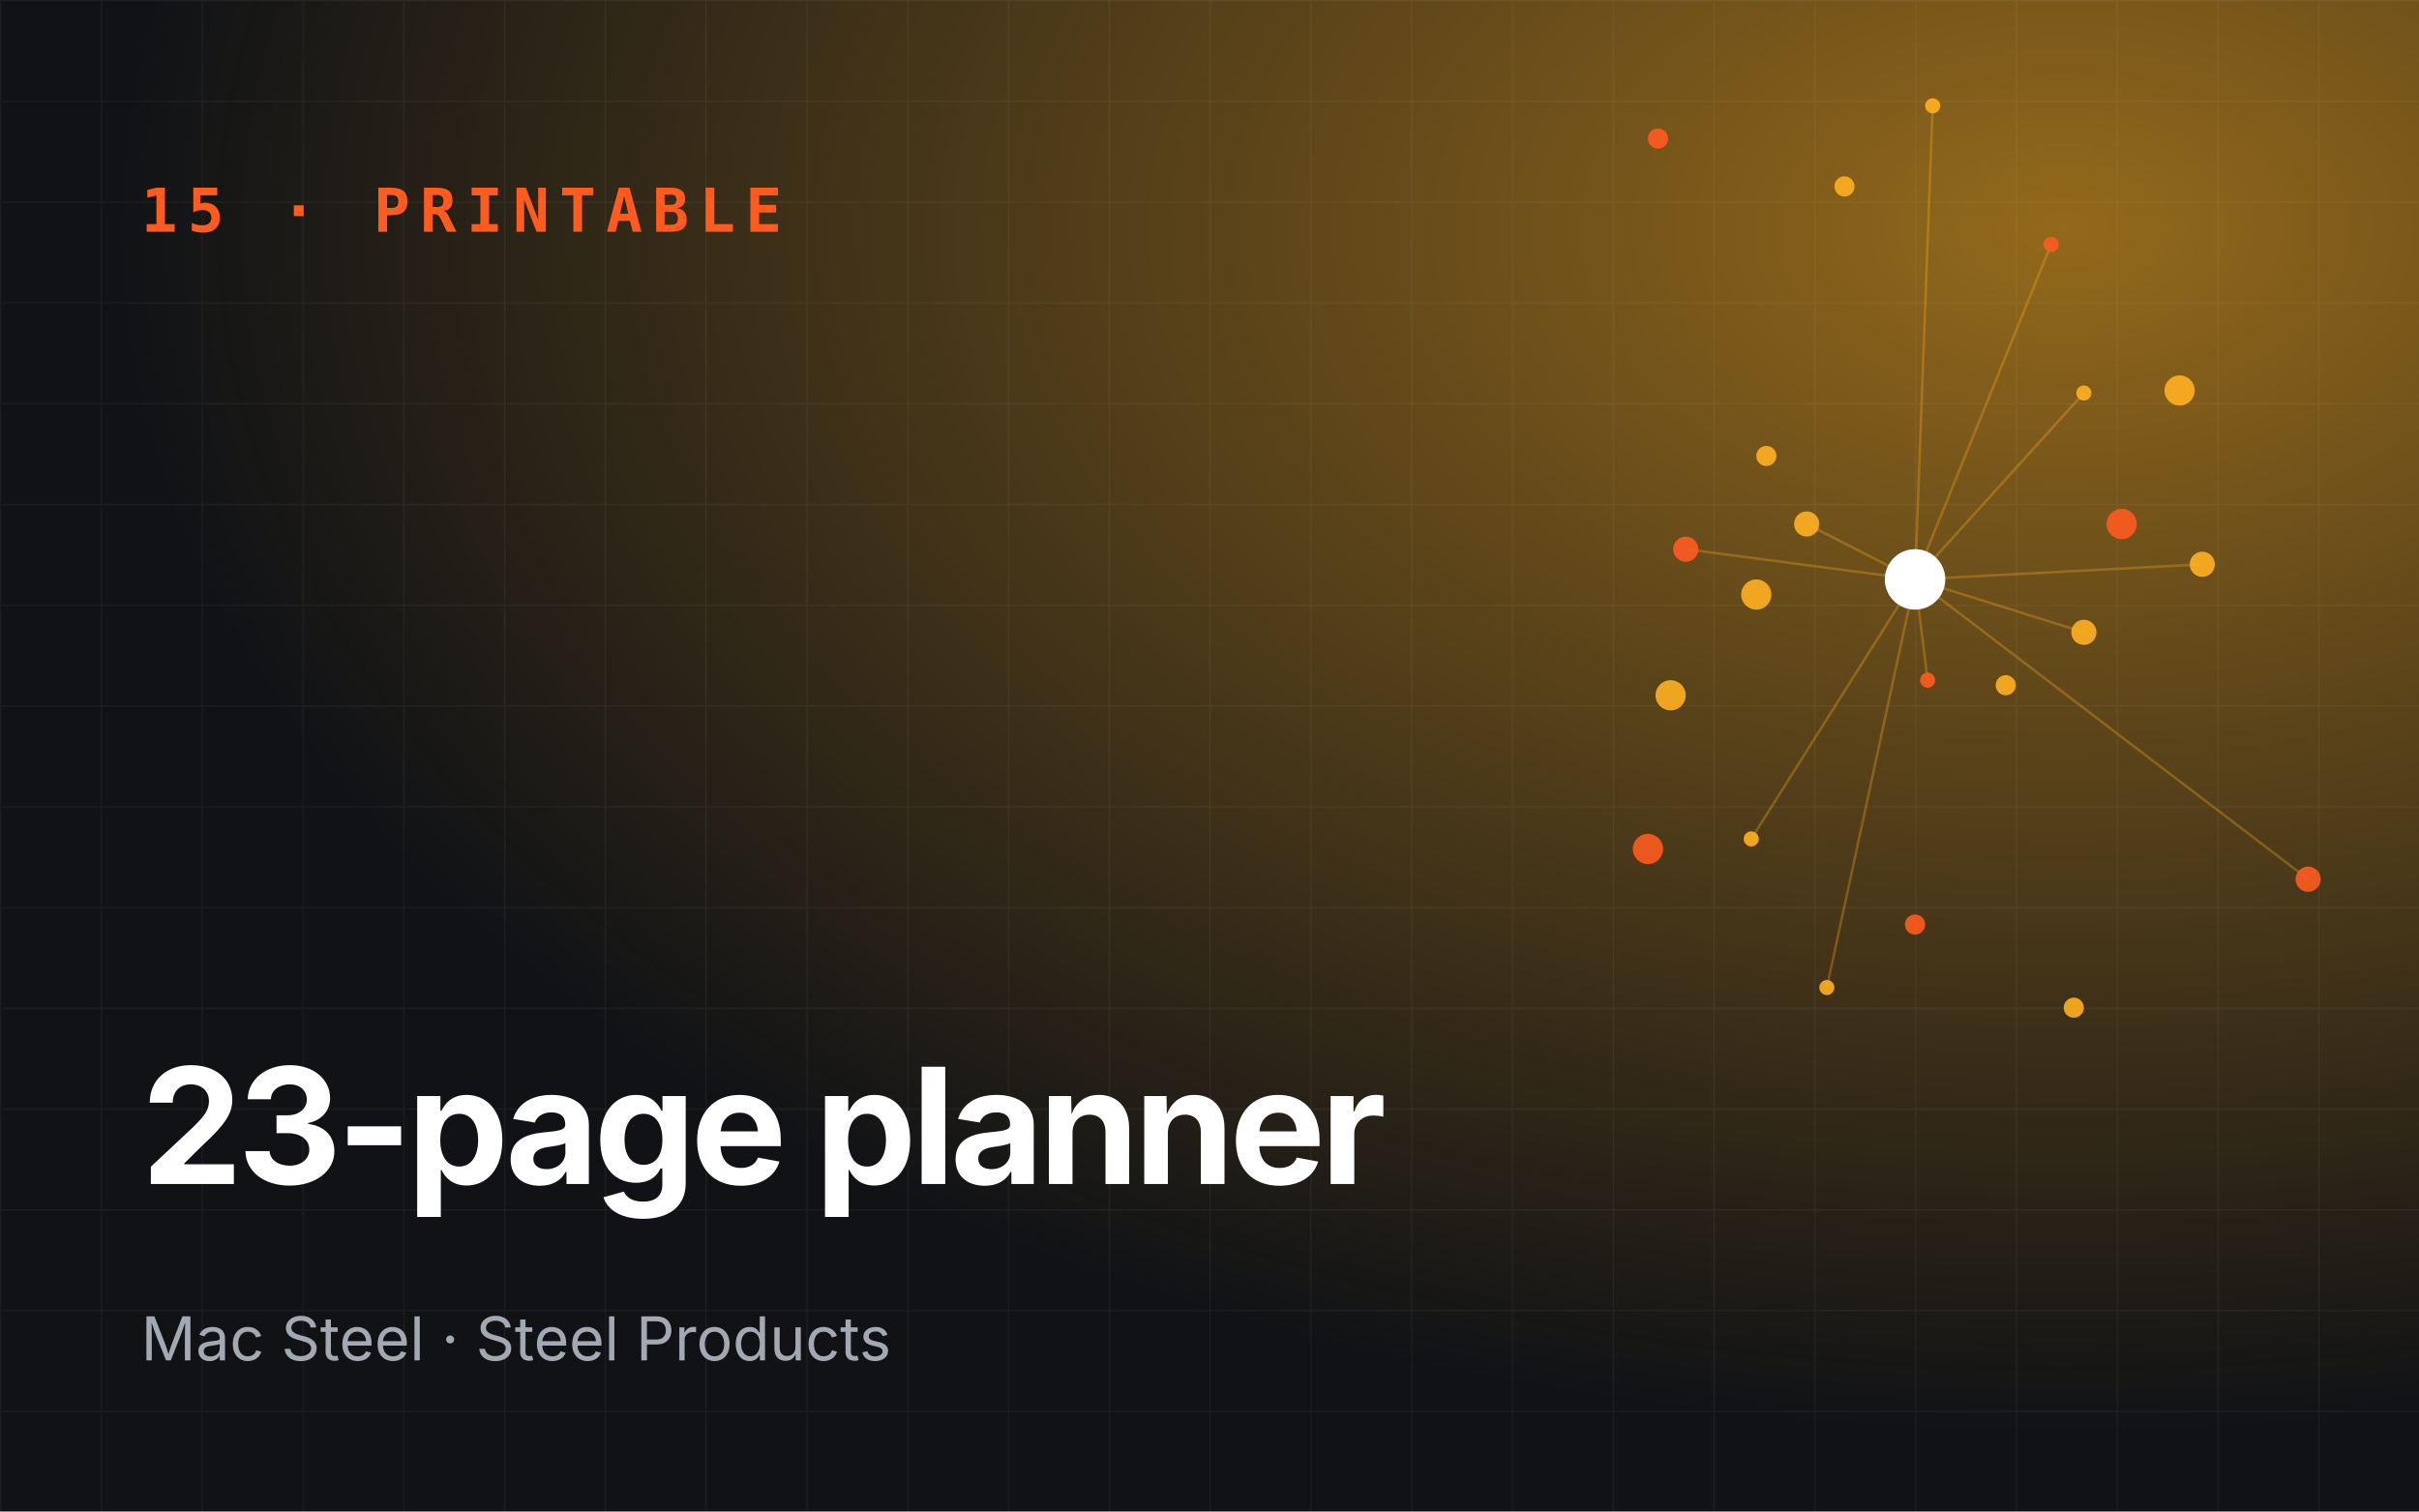
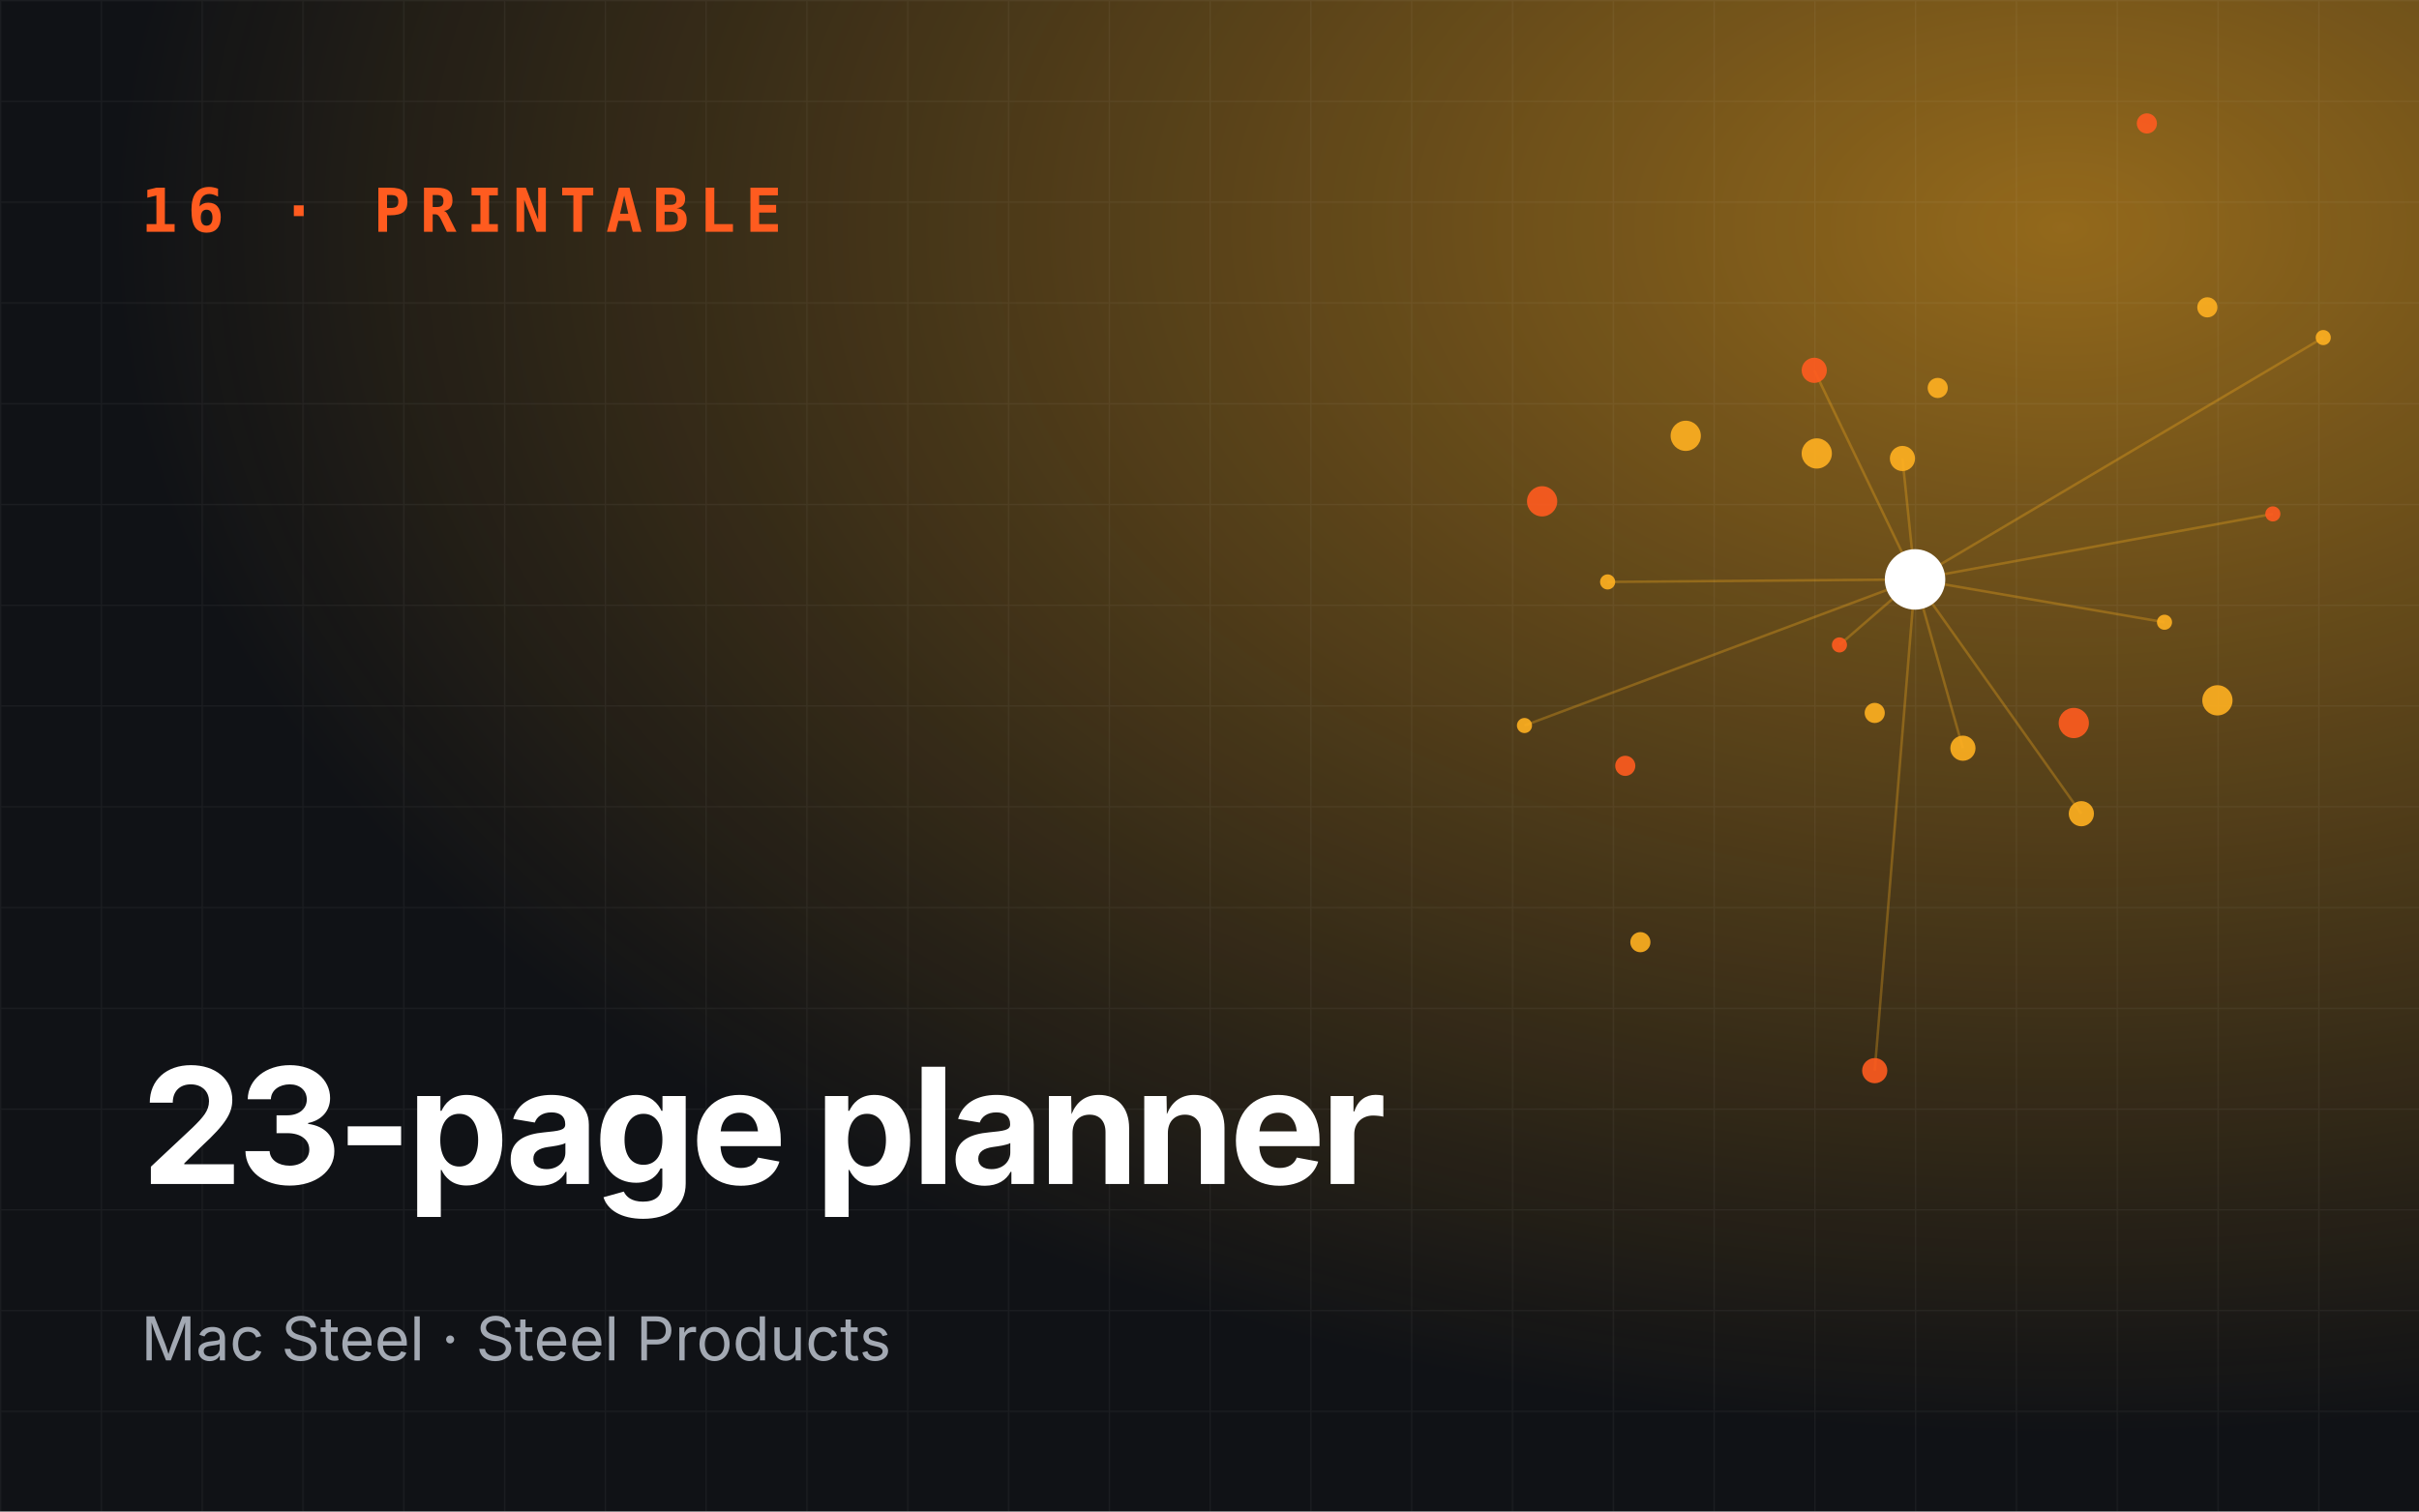
<svg xmlns="http://www.w3.org/2000/svg" viewBox="0 0 960 600" role="img" aria-label="23-page planner">
  <defs>
    <radialGradient id="g" cx="85%" cy="15%" r="80%">
      <stop offset="0" stop-color="#ffb020" stop-opacity=".55" />
      <stop offset="1" stop-color="#ffb020" stop-opacity="0" />
    </radialGradient>
    <pattern id="p" width="40" height="40" patternUnits="userSpaceOnUse">
      <path d="M40 0H0V40" fill="none" stroke="#fff" stroke-opacity=".05" />
    </pattern>
  </defs>
  <rect width="960" height="600" fill="#101216" />
  <rect width="960" height="600" fill="url(#g)" />
  <rect width="960" height="600" fill="url(#p)" />
-   <line x1="760" y1="230" x2="765" y2="270" stroke="#ffb020" stroke-opacity=".3" />
-   <line x1="760" y1="230" x2="874" y2="224" stroke="#ffb020" stroke-opacity=".3" />
-   <line x1="760" y1="230" x2="767" y2="42" stroke="#ffb020" stroke-opacity=".3" />
-   <line x1="760" y1="230" x2="669" y2="218" stroke="#ffb020" stroke-opacity=".3" />
-   <line x1="760" y1="230" x2="725" y2="392" stroke="#ffb020" stroke-opacity=".3" />
-   <line x1="760" y1="230" x2="827" y2="251" stroke="#ffb020" stroke-opacity=".3" />
-   <line x1="760" y1="230" x2="814" y2="97" stroke="#ffb020" stroke-opacity=".3" />
-   <line x1="760" y1="230" x2="717" y2="208" stroke="#ffb020" stroke-opacity=".3" />
-   <line x1="760" y1="230" x2="695" y2="333" stroke="#ffb020" stroke-opacity=".3" />
-   <line x1="760" y1="230" x2="916" y2="349" stroke="#ffb020" stroke-opacity=".3" />
-   <line x1="760" y1="230" x2="827" y2="156" stroke="#ffb020" stroke-opacity=".3" />
-   <circle cx="765" cy="270" r="3" fill="#ff5b1f" opacity=".9" />
-   <circle cx="701" cy="181" r="4" fill="#ffb020" opacity=".9" />
-   <circle cx="874" cy="224" r="5" fill="#ffb020" opacity=".9" />
-   <circle cx="654" cy="337" r="6" fill="#ff5b1f" opacity=".9" />
-   <circle cx="767" cy="42" r="3" fill="#ffb020" opacity=".9" />
-   <circle cx="796" cy="272" r="4" fill="#ffb020" opacity=".9" />
-   <circle cx="669" cy="218" r="5" fill="#ff5b1f" opacity=".9" />
-   <circle cx="865" cy="155" r="6" fill="#ffb020" opacity=".9" />
-   <circle cx="725" cy="392" r="3" fill="#ffb020" opacity=".9" />
-   <circle cx="658" cy="55" r="4" fill="#ff5b1f" opacity=".9" />
-   <circle cx="827" cy="251" r="5" fill="#ffb020" opacity=".9" />
-   <circle cx="663" cy="276" r="6" fill="#ffb020" opacity=".9" />
-   <circle cx="814" cy="97" r="3" fill="#ff5b1f" opacity=".9" />
-   <circle cx="823" cy="400" r="4" fill="#ffb020" opacity=".9" />
-   <circle cx="717" cy="208" r="5" fill="#ffb020" opacity=".9" />
-   <circle cx="842" cy="208" r="6" fill="#ff5b1f" opacity=".9" />
-   <circle cx="695" cy="333" r="3" fill="#ffb020" opacity=".9" />
-   <circle cx="732" cy="74" r="4" fill="#ffb020" opacity=".9" />
-   <circle cx="916" cy="349" r="5" fill="#ff5b1f" opacity=".9" />
-   <circle cx="697" cy="236" r="6" fill="#ffb020" opacity=".9" />
-   <circle cx="827" cy="156" r="3" fill="#ffb020" opacity=".9" />
-   <circle cx="760" cy="367" r="4" fill="#ff5b1f" opacity=".9" />
+   <line x1="760" y1="230" x2="730" y2="256" stroke="#ffb020" stroke-opacity=".3" />
+   <line x1="760" y1="230" x2="826" y2="323" stroke="#ffb020" stroke-opacity=".3" />
+   <line x1="760" y1="230" x2="922" y2="134" stroke="#ffb020" stroke-opacity=".3" />
+   <line x1="760" y1="230" x2="720" y2="147" stroke="#ffb020" stroke-opacity=".3" />
+   <line x1="760" y1="230" x2="605" y2="288" stroke="#ffb020" stroke-opacity=".3" />
+   <line x1="760" y1="230" x2="779" y2="297" stroke="#ffb020" stroke-opacity=".3" />
+   <line x1="760" y1="230" x2="902" y2="204" stroke="#ffb020" stroke-opacity=".3" />
+   <line x1="760" y1="230" x2="755" y2="182" stroke="#ffb020" stroke-opacity=".3" />
+   <line x1="760" y1="230" x2="638" y2="231" stroke="#ffb020" stroke-opacity=".3" />
+   <line x1="760" y1="230" x2="744" y2="425" stroke="#ffb020" stroke-opacity=".3" />
+   <line x1="760" y1="230" x2="859" y2="247" stroke="#ffb020" stroke-opacity=".3" />
+   <circle cx="730" cy="256" r="3" fill="#ff5b1f" opacity=".9" />
+   <circle cx="769" cy="154" r="4" fill="#ffb020" opacity=".9" />
+   <circle cx="826" cy="323" r="5" fill="#ffb020" opacity=".9" />
+   <circle cx="612" cy="199" r="6" fill="#ff5b1f" opacity=".9" />
+   <circle cx="922" cy="134" r="3" fill="#ffb020" opacity=".9" />
+   <circle cx="744" cy="283" r="4" fill="#ffb020" opacity=".9" />
+   <circle cx="720" cy="147" r="5" fill="#ff5b1f" opacity=".9" />
+   <circle cx="880" cy="278" r="6" fill="#ffb020" opacity=".9" />
+   <circle cx="605" cy="288" r="3" fill="#ffb020" opacity=".9" />
+   <circle cx="852" cy="49" r="4" fill="#ff5b1f" opacity=".9" />
+   <circle cx="779" cy="297" r="5" fill="#ffb020" opacity=".9" />
+   <circle cx="669" cy="173" r="6" fill="#ffb020" opacity=".9" />
+   <circle cx="902" cy="204" r="3" fill="#ff5b1f" opacity=".9" />
+   <circle cx="651" cy="374" r="4" fill="#ffb020" opacity=".9" />
+   <circle cx="755" cy="182" r="5" fill="#ffb020" opacity=".9" />
+   <circle cx="823" cy="287" r="6" fill="#ff5b1f" opacity=".9" />
+   <circle cx="638" cy="231" r="3" fill="#ffb020" opacity=".9" />
+   <circle cx="876" cy="122" r="4" fill="#ffb020" opacity=".9" />
+   <circle cx="744" cy="425" r="5" fill="#ff5b1f" opacity=".9" />
+   <circle cx="721" cy="180" r="6" fill="#ffb020" opacity=".9" />
+   <circle cx="859" cy="247" r="3" fill="#ffb020" opacity=".9" />
+   <circle cx="645" cy="304" r="4" fill="#ff5b1f" opacity=".9" />
  <circle cx="760" cy="230" r="12" fill="#fff" />
-   <text x="56" y="92" font-family="JetBrains Mono,monospace" font-size="24" font-weight="700" fill="#ff5b1f" letter-spacing="4">15 · PRINTABLE</text>
+   <text x="56" y="92" font-family="JetBrains Mono,monospace" font-size="24" font-weight="700" fill="#ff5b1f" letter-spacing="4">16 · PRINTABLE</text>
  <text x="56" y="470" font-family="Space Grotesk,Inter,sans-serif" font-size="64" font-weight="700" fill="#fff" letter-spacing="-2">
    <tspan x="56" dy="0">23-page planner</tspan>
  </text>
  <text x="56" y="540" font-family="Inter,sans-serif" font-size="24" fill="#a3a9b3">Mac Steel · Steel Products</text>
</svg>
